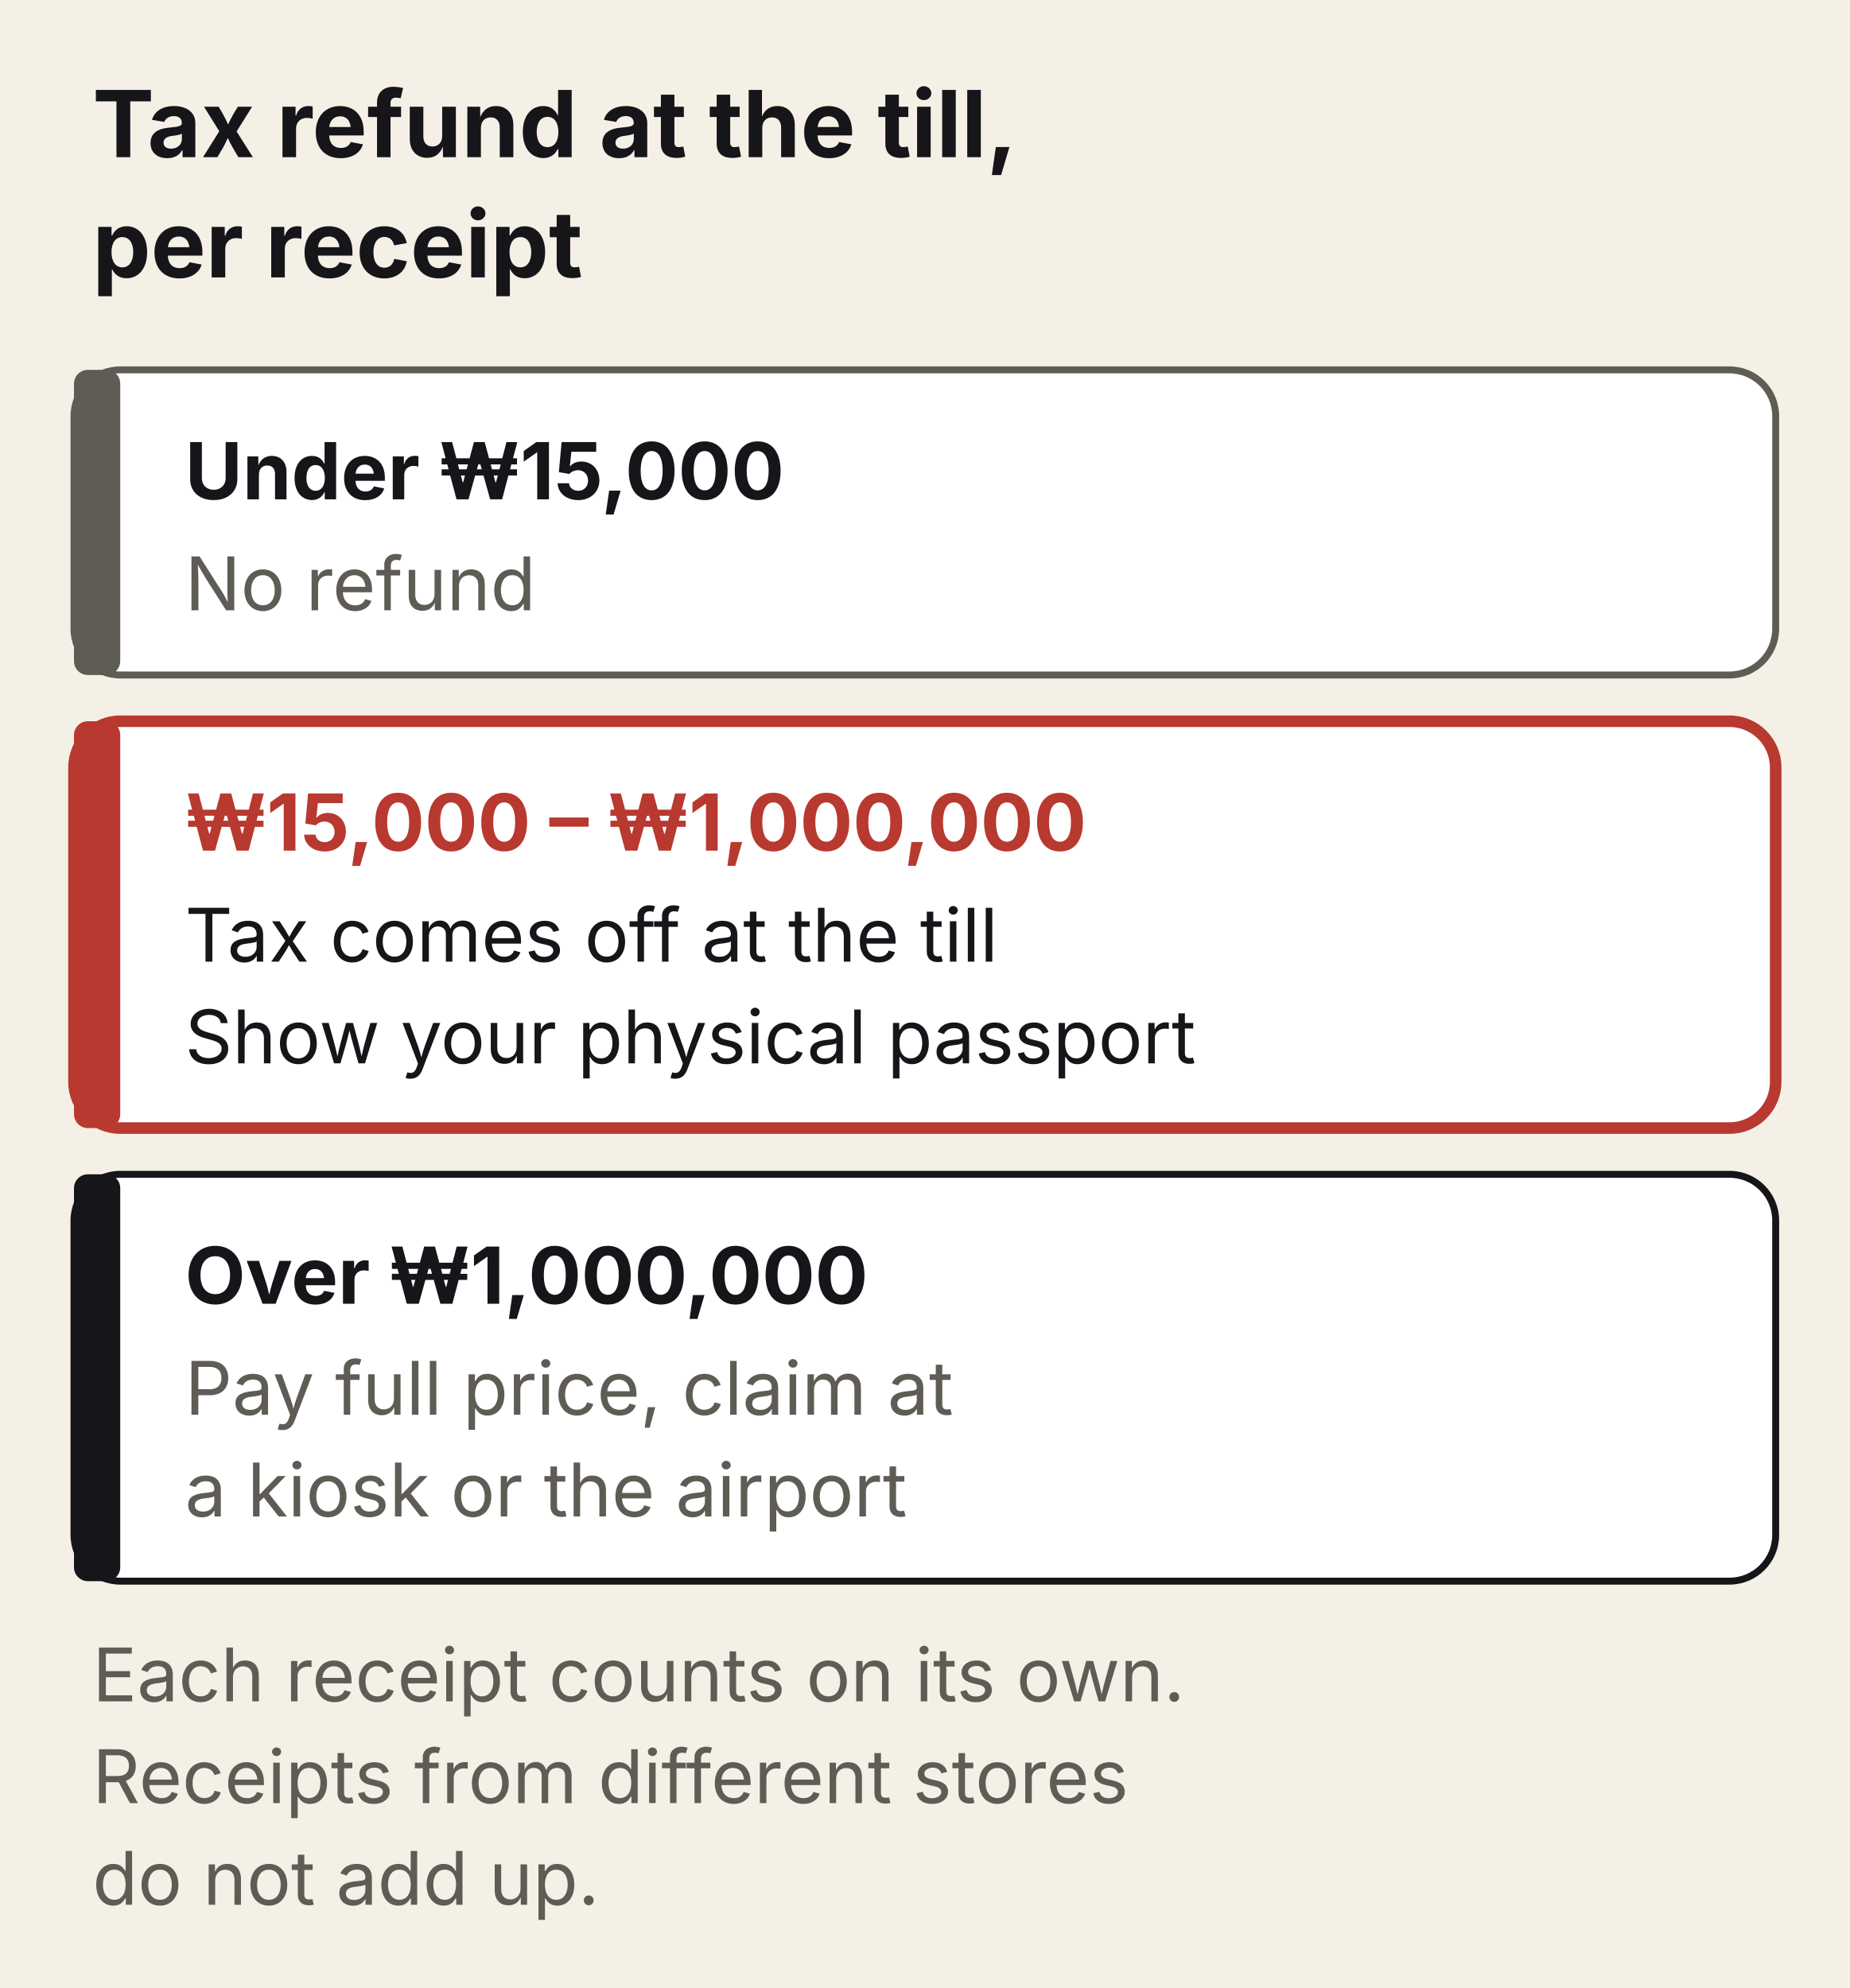
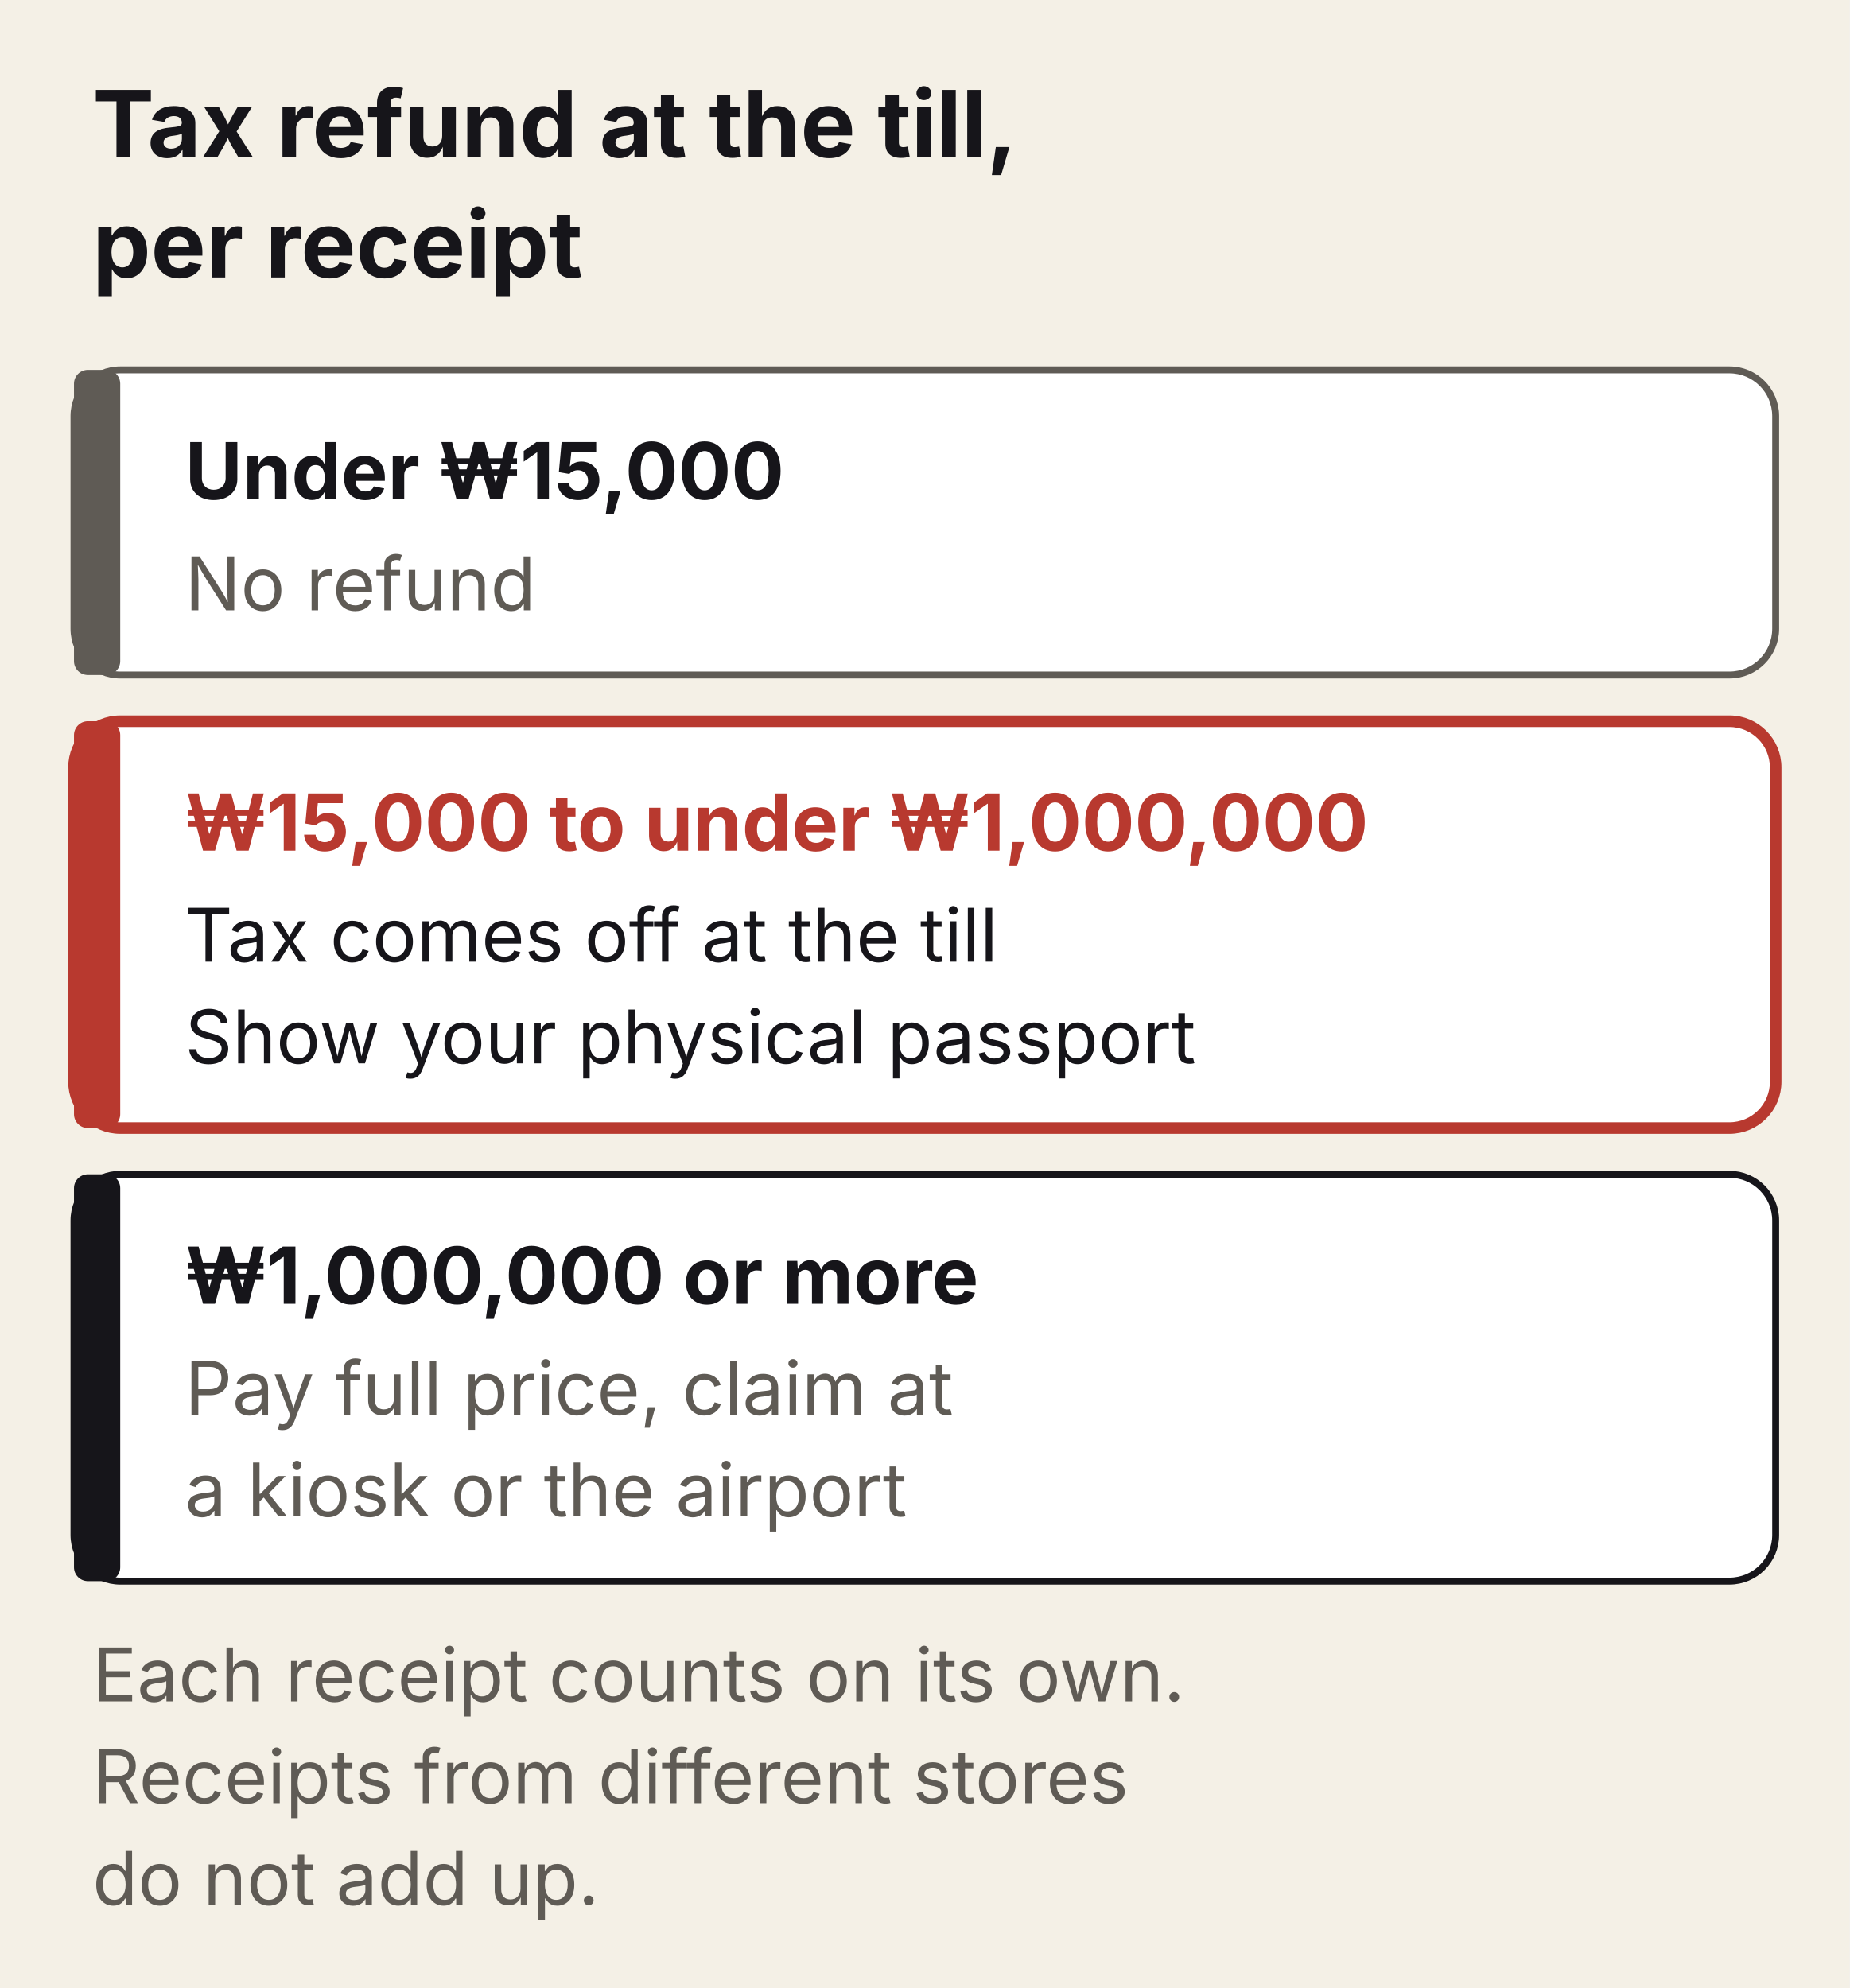
<svg xmlns="http://www.w3.org/2000/svg" viewBox="0 0 400 430" role="img" aria-label="Tax refund at the till, per receipt" font-family="system-ui, -apple-system, &quot;Noto Sans KR&quot;, &quot;Noto Sans JP&quot;, &quot;Noto Sans TC&quot;, sans-serif">
  <rect width="400" height="430" fill="#f4f0e6" />
  <text x="20" y="34" font-size="20" font-weight="700" fill="#16151a" text-anchor="start">Tax refund at the till,</text>
  <text x="20" y="60" font-size="20" font-weight="700" fill="#16151a" text-anchor="start">per receipt</text>
  <rect x="16" y="80" width="368" height="66" rx="10" fill="#ffffff" stroke="#5f5b55" stroke-width="1.5" />
  <rect x="16" y="80" width="10" height="66" rx="3" fill="#5f5b55" stroke="none" stroke-width="0" />
  <text x="40" y="108" font-size="17" font-weight="700" fill="#16151a" text-anchor="start">Under ₩15,000</text>
  <text x="40" y="132" font-size="16" font-weight="400" fill="#5f5b55" text-anchor="start">No refund</text>
  <rect x="16" y="156" width="368" height="88" rx="10" fill="#ffffff" stroke="#b8392f" stroke-width="2.5" />
  <rect x="16" y="156" width="10" height="88" rx="3" fill="#b8392f" stroke="none" stroke-width="0" />
-   <text x="40" y="184" font-size="17" font-weight="700" fill="#b8392f" text-anchor="start">₩15,000 – ₩1,000,000</text>
+   <text x="40" y="184" font-size="17" font-weight="700" fill="#b8392f" text-anchor="start">₩15,000 to under ₩1,000,000</text>
  <text x="40" y="208" font-size="16" font-weight="400" fill="#16151a" text-anchor="start">Tax comes off at the till</text>
  <text x="40" y="230" font-size="16" font-weight="400" fill="#16151a" text-anchor="start">Show your physical passport</text>
  <rect x="16" y="254" width="368" height="88" rx="10" fill="#ffffff" stroke="#16151a" stroke-width="1.5" />
  <rect x="16" y="254" width="10" height="88" rx="3" fill="#16151a" stroke="none" stroke-width="0" />
-   <text x="40" y="282" font-size="17" font-weight="700" fill="#16151a" text-anchor="start">Over ₩1,000,000</text>
+   <text x="40" y="282" font-size="17" font-weight="700" fill="#16151a" text-anchor="start">₩1,000,000 or more</text>
  <text x="40" y="306" font-size="16" font-weight="400" fill="#5f5b55" text-anchor="start">Pay full price, claim at</text>
  <text x="40" y="328" font-size="16" font-weight="400" fill="#5f5b55" text-anchor="start">a kiosk or the airport</text>
  <text x="20" y="368" font-size="16" font-weight="400" fill="#5f5b55" text-anchor="start">Each receipt counts on its own.</text>
  <text x="20" y="390" font-size="16" font-weight="400" fill="#5f5b55" text-anchor="start">Receipts from different stores</text>
  <text x="20" y="412" font-size="16" font-weight="400" fill="#5f5b55" text-anchor="start">do not add up.</text>
</svg>
